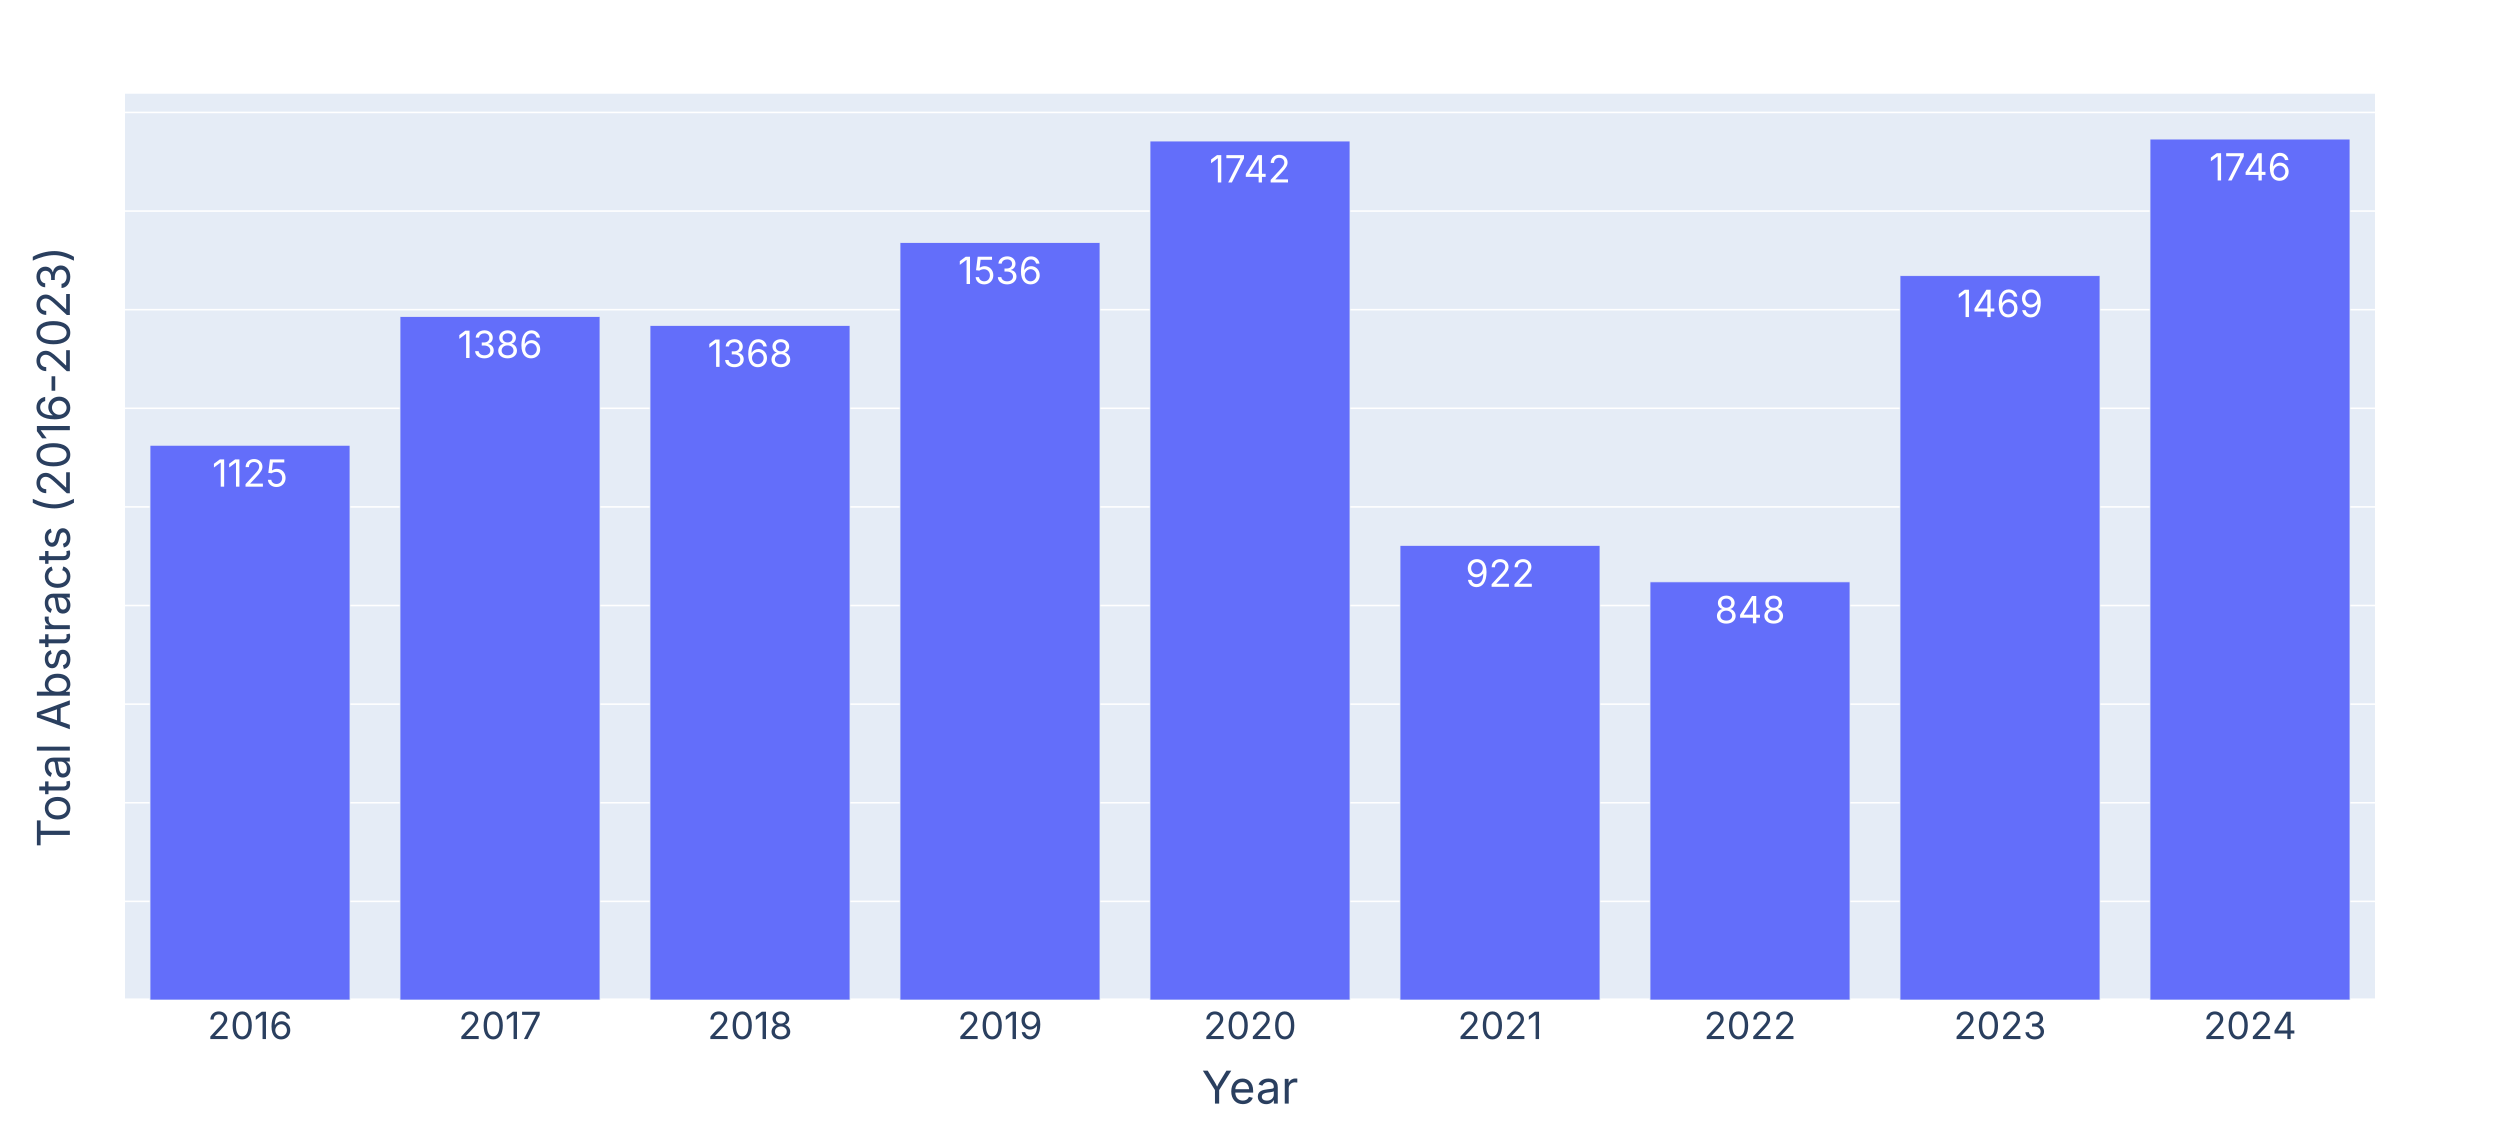
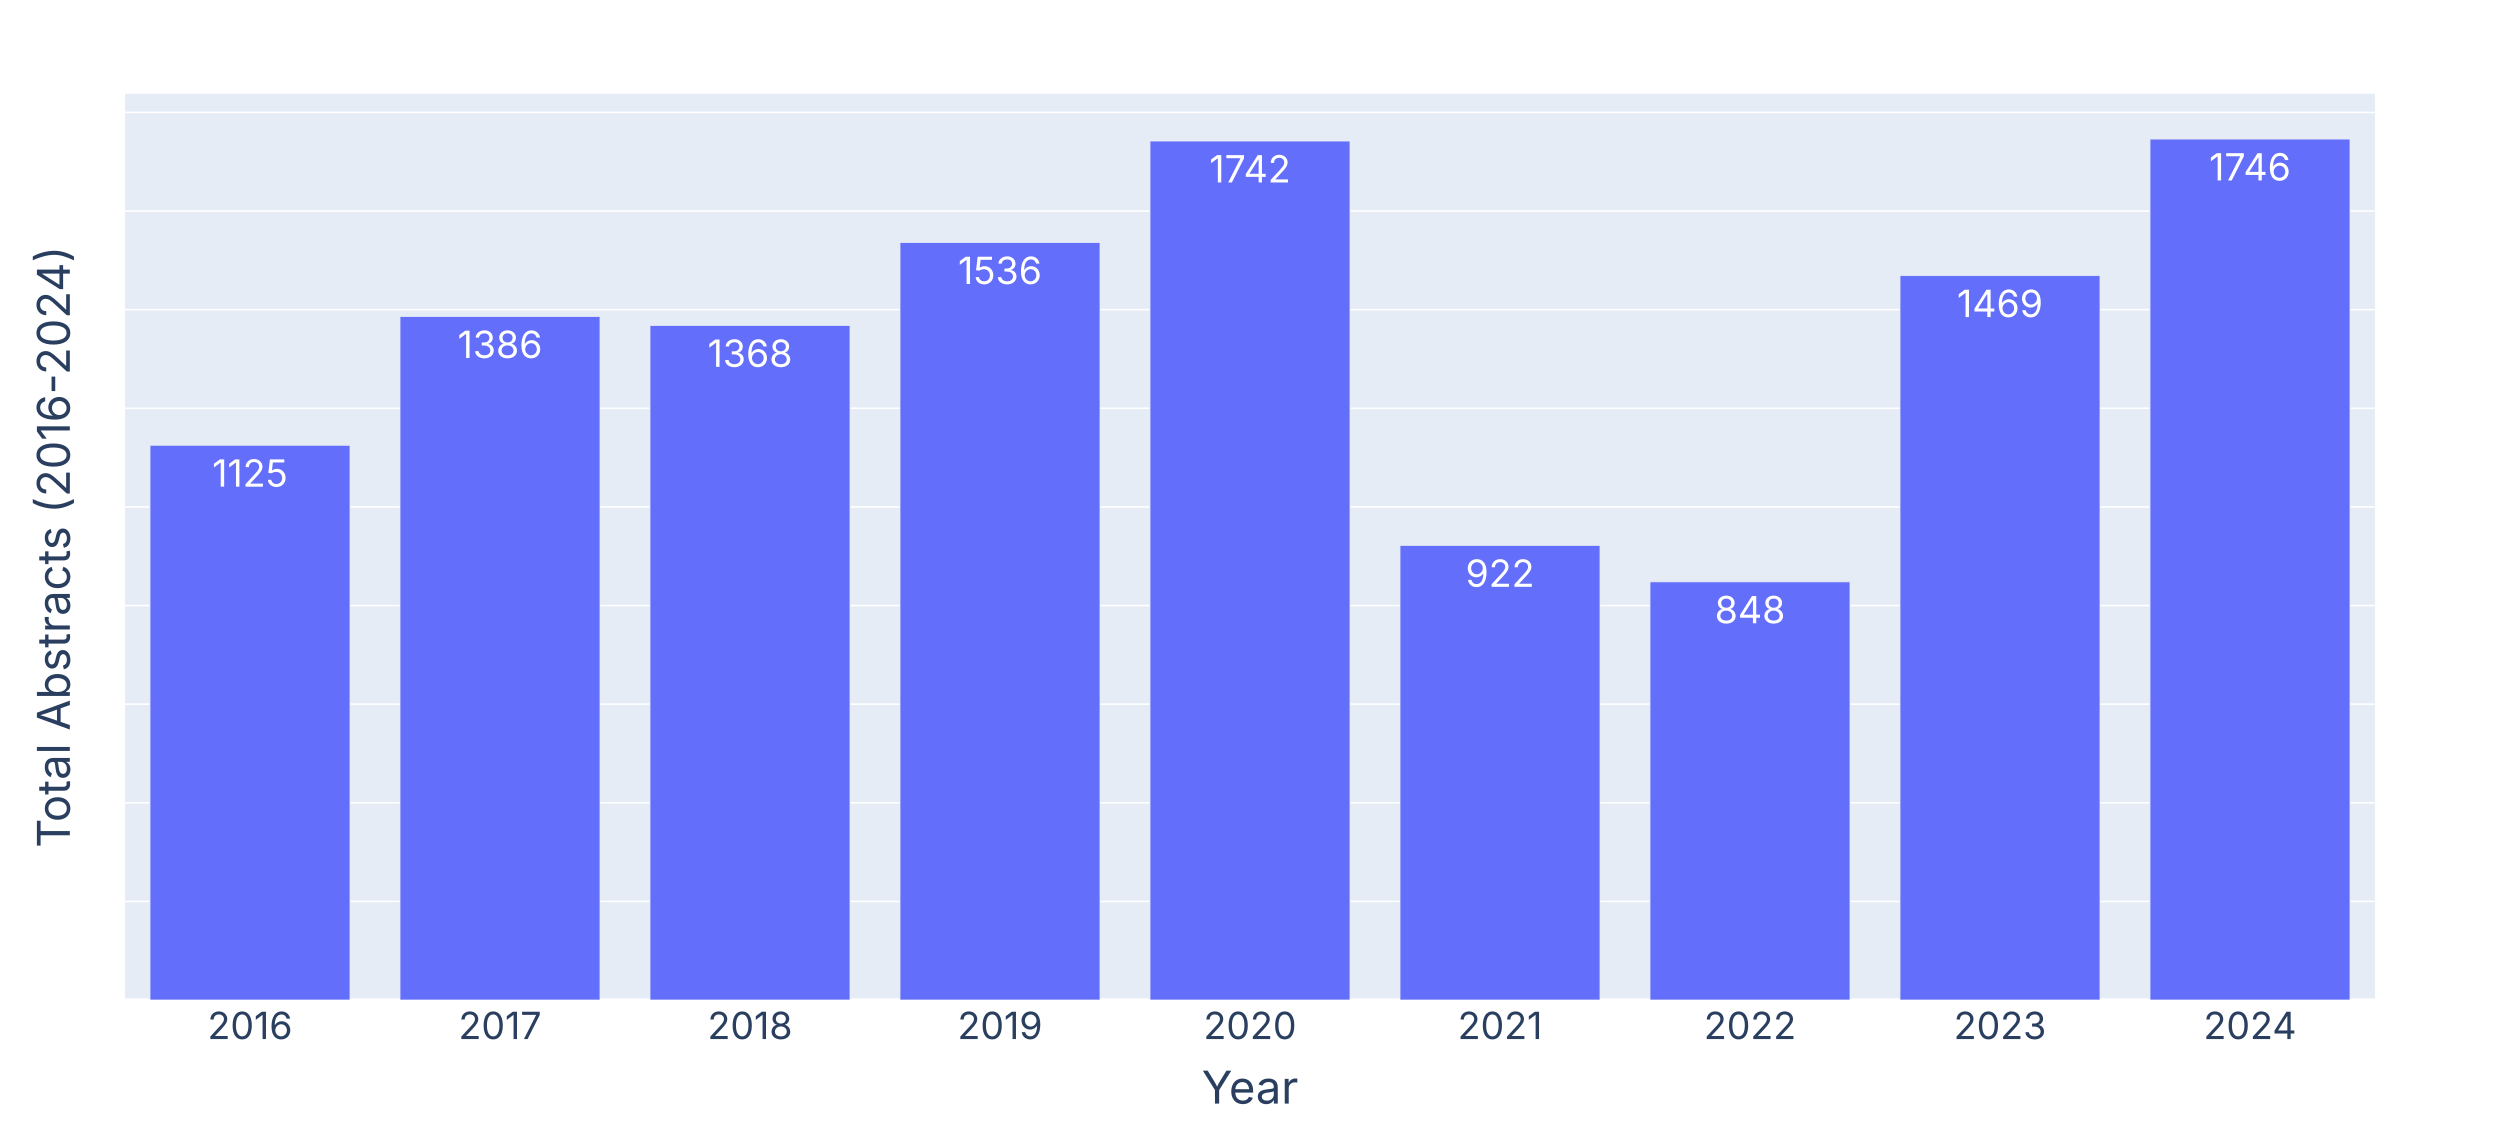
<svg xmlns="http://www.w3.org/2000/svg" class="main-svg" width="1600" height="720" style="" viewBox="0 0 1600 720">
  <rect x="0" y="0" width="1600" height="720" style="fill: rgb(255, 255, 255); fill-opacity: 1;" />
-   <defs id="defs-6ad52a">
+   <defs id="defs-7894e8">
    <g class="clips">
-       <clipPath id="clip6ad52axyplot" class="plotclip">
+       <clipPath id="clip7894e8xyplot" class="plotclip">
        <rect width="1440" height="580" />
      </clipPath>
-       <clipPath class="axesclip" id="clip6ad52ax">
+       <clipPath class="axesclip" id="clip7894e8x">
        <rect x="80" y="0" width="1440" height="720" />
      </clipPath>
-       <clipPath class="axesclip" id="clip6ad52ay">
+       <clipPath class="axesclip" id="clip7894e8y">
        <rect x="0" y="60" width="1600" height="580" />
      </clipPath>
-       <clipPath class="axesclip" id="clip6ad52axy">
+       <clipPath class="axesclip" id="clip7894e8xy">
        <rect x="80" y="60" width="1440" height="580" />
      </clipPath>
    </g>
    <g class="gradients" />
    <g class="patterns" />
  </defs>
  <g class="bglayer">
    <rect class="bg" x="80" y="60" width="1440" height="580" style="fill: rgb(229, 236, 246); fill-opacity: 1; stroke-width: 0;" />
  </g>
  <g class="layer-below">
    <g class="imagelayer" />
    <g class="shapelayer" />
  </g>
  <g class="cartesianlayer">
    <g class="subplot xy">
      <g class="layer-subplot">
        <g class="shapelayer" />
        <g class="imagelayer" />
      </g>
      <g class="minor-gridlayer">
        <g class="x" />
        <g class="y" />
      </g>
      <g class="gridlayer">
        <g class="x" />
        <g class="y">
          <path class="ygrid crisp" transform="translate(0,576.88)" d="M80,0h1440" style="stroke: rgb(255, 255, 255); stroke-opacity: 1; stroke-width: 1px;" />
          <path class="ygrid crisp" transform="translate(0,513.77)" d="M80,0h1440" style="stroke: rgb(255, 255, 255); stroke-opacity: 1; stroke-width: 1px;" />
          <path class="ygrid crisp" transform="translate(0,450.65)" d="M80,0h1440" style="stroke: rgb(255, 255, 255); stroke-opacity: 1; stroke-width: 1px;" />
          <path class="ygrid crisp" transform="translate(0,387.54)" d="M80,0h1440" style="stroke: rgb(255, 255, 255); stroke-opacity: 1; stroke-width: 1px;" />
          <path class="ygrid crisp" transform="translate(0,324.42)" d="M80,0h1440" style="stroke: rgb(255, 255, 255); stroke-opacity: 1; stroke-width: 1px;" />
          <path class="ygrid crisp" transform="translate(0,261.31)" d="M80,0h1440" style="stroke: rgb(255, 255, 255); stroke-opacity: 1; stroke-width: 1px;" />
          <path class="ygrid crisp" transform="translate(0,198.19)" d="M80,0h1440" style="stroke: rgb(255, 255, 255); stroke-opacity: 1; stroke-width: 1px;" />
          <path class="ygrid crisp" transform="translate(0,135.07)" d="M80,0h1440" style="stroke: rgb(255, 255, 255); stroke-opacity: 1; stroke-width: 1px;" />
          <path class="ygrid crisp" transform="translate(0,71.96)" d="M80,0h1440" style="stroke: rgb(255, 255, 255); stroke-opacity: 1; stroke-width: 1px;" />
        </g>
      </g>
      <g class="zerolinelayer">
        <path class="yzl zl crisp" transform="translate(0,640)" d="M80,0h1440" style="stroke: rgb(255, 255, 255); stroke-opacity: 1; stroke-width: 2px;" />
      </g>
      <path class="xlines-below" />
      <path class="ylines-below" />
      <g class="overlines-below" />
      <g class="xaxislayer-below" />
      <g class="yaxislayer-below" />
      <g class="overaxes-below" />
-       <g class="plot" transform="translate(80,60)" clip-path="url(#clip6ad52axyplot)">
+       <g class="plot" transform="translate(80,60)" clip-path="url(#clip7894e8xyplot)">
        <g class="barlayer mlayer">
          <g class="trace bars" style="opacity: 1;">
            <g class="points">
              <g class="point">
                <path d="M16,580V224.97H144V580Z" style="vector-effect: non-scaling-stroke; opacity: 1; stroke-width: 0.5px; fill: rgb(99, 110, 250); fill-opacity: 1; stroke: rgb(229, 236, 246); stroke-opacity: 1;" />
                <text class="bartext bartext-inside" text-anchor="middle" data-notex="1" x="0" y="0" style="font-family: Inter; font-size: 24px; fill: rgb(255, 255, 255); fill-opacity: 1; white-space: pre;" transform="translate(80,251.47)">1125</text>
              </g>
              <g class="point">
                <path d="M176,580V142.61H304V580Z" style="vector-effect: non-scaling-stroke; opacity: 1; stroke-width: 0.5px; fill: rgb(99, 110, 250); fill-opacity: 1; stroke: rgb(229, 236, 246); stroke-opacity: 1;" />
                <text class="bartext bartext-inside" text-anchor="middle" data-notex="1" x="0" y="0" style="font-family: Inter; font-size: 24px; fill: rgb(255, 255, 255); fill-opacity: 1; white-space: pre;" transform="translate(240,169.11)">1386</text>
              </g>
              <g class="point">
                <path d="M336,580V148.29H464V580Z" style="vector-effect: non-scaling-stroke; opacity: 1; stroke-width: 0.5px; fill: rgb(99, 110, 250); fill-opacity: 1; stroke: rgb(229, 236, 246); stroke-opacity: 1;" />
                <text class="bartext bartext-inside" text-anchor="middle" data-notex="1" x="0" y="0" style="font-family: Inter; font-size: 24px; fill: rgb(255, 255, 255); fill-opacity: 1; white-space: pre;" transform="translate(400,174.79)">1368</text>
              </g>
              <g class="point">
                <path d="M496,580V95.27H624V580Z" style="vector-effect: non-scaling-stroke; opacity: 1; stroke-width: 0.5px; fill: rgb(99, 110, 250); fill-opacity: 1; stroke: rgb(229, 236, 246); stroke-opacity: 1;" />
                <text class="bartext bartext-inside" text-anchor="middle" data-notex="1" x="0" y="0" style="font-family: Inter; font-size: 24px; fill: rgb(255, 255, 255); fill-opacity: 1; white-space: pre;" transform="translate(560,121.77)">1536</text>
              </g>
              <g class="point">
                <path d="M656,580V30.26H784V580Z" style="vector-effect: non-scaling-stroke; opacity: 1; stroke-width: 0.5px; fill: rgb(99, 110, 250); fill-opacity: 1; stroke: rgb(229, 236, 246); stroke-opacity: 1;" />
                <text class="bartext bartext-inside" text-anchor="middle" data-notex="1" x="0" y="0" style="font-family: Inter; font-size: 24px; fill: rgb(255, 255, 255); fill-opacity: 1; white-space: pre;" transform="translate(720,56.76)">1742</text>
              </g>
              <g class="point">
                <path d="M816,580V289.04H944V580Z" style="vector-effect: non-scaling-stroke; opacity: 1; stroke-width: 0.5px; fill: rgb(99, 110, 250); fill-opacity: 1; stroke: rgb(229, 236, 246); stroke-opacity: 1;" />
                <text class="bartext bartext-inside" text-anchor="middle" data-notex="1" x="0" y="0" style="font-family: Inter; font-size: 24px; fill: rgb(255, 255, 255); fill-opacity: 1; white-space: pre;" transform="translate(880,315.54)">922</text>
              </g>
              <g class="point">
                <path d="M976,580V312.39H1104V580Z" style="vector-effect: non-scaling-stroke; opacity: 1; stroke-width: 0.5px; fill: rgb(99, 110, 250); fill-opacity: 1; stroke: rgb(229, 236, 246); stroke-opacity: 1;" />
                <text class="bartext bartext-inside" text-anchor="middle" data-notex="1" x="0" y="0" style="font-family: Inter; font-size: 24px; fill: rgb(255, 255, 255); fill-opacity: 1; white-space: pre;" transform="translate(1040,338.89)">848</text>
              </g>
              <g class="point">
                <path d="M1136,580V116.42H1264V580Z" style="vector-effect: non-scaling-stroke; opacity: 1; stroke-width: 0.5px; fill: rgb(99, 110, 250); fill-opacity: 1; stroke: rgb(229, 236, 246); stroke-opacity: 1;" />
                <text class="bartext bartext-inside" text-anchor="middle" data-notex="1" x="0" y="0" style="font-family: Inter; font-size: 24px; fill: rgb(255, 255, 255); fill-opacity: 1; white-space: pre;" transform="translate(1200,142.92)">1469</text>
              </g>
              <g class="point">
                <path d="M1296,580V29H1424V580Z" style="vector-effect: non-scaling-stroke; opacity: 1; stroke-width: 0.5px; fill: rgb(99, 110, 250); fill-opacity: 1; stroke: rgb(229, 236, 246); stroke-opacity: 1;" />
                <text class="bartext bartext-inside" text-anchor="middle" data-notex="1" x="0" y="0" style="font-family: Inter; font-size: 24px; fill: rgb(255, 255, 255); fill-opacity: 1; white-space: pre;" transform="translate(1360,55.5)">1746</text>
              </g>
            </g>
          </g>
        </g>
      </g>
      <g class="overplot" />
      <path class="xlines-above crisp" d="M0,0" style="fill: none;" />
      <path class="ylines-above crisp" d="M0,0" style="fill: none;" />
      <g class="overlines-above" />
      <g class="xaxislayer-above">
        <g class="xtick">
          <text text-anchor="middle" x="0" y="665" transform="translate(160,0)" style="font-family: Inter; font-size: 24px; fill: rgb(42, 63, 95); fill-opacity: 1; white-space: pre; opacity: 1;">2016</text>
        </g>
        <g class="xtick">
          <text text-anchor="middle" x="0" y="665" style="font-family: Inter; font-size: 24px; fill: rgb(42, 63, 95); fill-opacity: 1; white-space: pre; opacity: 1;" transform="translate(320,0)">2017</text>
        </g>
        <g class="xtick">
          <text text-anchor="middle" x="0" y="665" style="font-family: Inter; font-size: 24px; fill: rgb(42, 63, 95); fill-opacity: 1; white-space: pre; opacity: 1;" transform="translate(480,0)">2018</text>
        </g>
        <g class="xtick">
          <text text-anchor="middle" x="0" y="665" style="font-family: Inter; font-size: 24px; fill: rgb(42, 63, 95); fill-opacity: 1; white-space: pre; opacity: 1;" transform="translate(640,0)">2019</text>
        </g>
        <g class="xtick">
          <text text-anchor="middle" x="0" y="665" style="font-family: Inter; font-size: 24px; fill: rgb(42, 63, 95); fill-opacity: 1; white-space: pre; opacity: 1;" transform="translate(800,0)">2020</text>
        </g>
        <g class="xtick">
          <text text-anchor="middle" x="0" y="665" style="font-family: Inter; font-size: 24px; fill: rgb(42, 63, 95); fill-opacity: 1; white-space: pre; opacity: 1;" transform="translate(960,0)">2021</text>
        </g>
        <g class="xtick">
          <text text-anchor="middle" x="0" y="665" style="font-family: Inter; font-size: 24px; fill: rgb(42, 63, 95); fill-opacity: 1; white-space: pre; opacity: 1;" transform="translate(1120,0)">2022</text>
        </g>
        <g class="xtick">
          <text text-anchor="middle" x="0" y="665" style="font-family: Inter; font-size: 24px; fill: rgb(42, 63, 95); fill-opacity: 1; white-space: pre; opacity: 1;" transform="translate(1280,0)">2023</text>
        </g>
        <g class="xtick">
          <text text-anchor="middle" x="0" y="665" style="font-family: Inter; font-size: 24px; fill: rgb(42, 63, 95); fill-opacity: 1; white-space: pre; opacity: 1;" transform="translate(1440,0)">2024</text>
        </g>
      </g>
      <g class="yaxislayer-above" />
      <g class="overaxes-above" />
    </g>
  </g>
  <g class="polarlayer" />
  <g class="smithlayer" />
  <g class="ternarylayer" />
  <g class="geolayer" />
  <g class="funnelarealayer" />
  <g class="pielayer" />
  <g class="iciclelayer" />
  <g class="treemaplayer" />
  <g class="sunburstlayer" />
  <g class="glimages" />
-   <defs id="topdefs-6ad52a">
+   <defs id="topdefs-7894e8">
    <g class="clips" />
  </defs>
  <g class="layer-above">
    <g class="imagelayer" />
    <g class="shapelayer" />
  </g>
  <g class="infolayer">
    <g class="g-gtitle" />
    <g class="g-xtitle">
      <text class="xtitle" x="800" y="706.3" text-anchor="middle" style="font-family: Inter; font-size: 29px; fill: rgb(42, 63, 95); opacity: 1; font-weight: normal; white-space: pre;">Year</text>
    </g>
    <g class="g-ytitle">
-       <text class="ytitle" transform="rotate(-90,44.7,350)" x="44.7" y="350" text-anchor="middle" style="font-family: Inter; font-size: 29px; fill: rgb(42, 63, 95); opacity: 1; font-weight: normal; white-space: pre;">Total Abstracts (2016-2023)</text>
+       <text class="ytitle" transform="rotate(-90,44.7,350)" x="44.7" y="350" text-anchor="middle" style="font-family: Inter; font-size: 29px; fill: rgb(42, 63, 95); opacity: 1; font-weight: normal; white-space: pre;">Total Abstracts (2016-2024)</text>
    </g>
  </g>
</svg>
